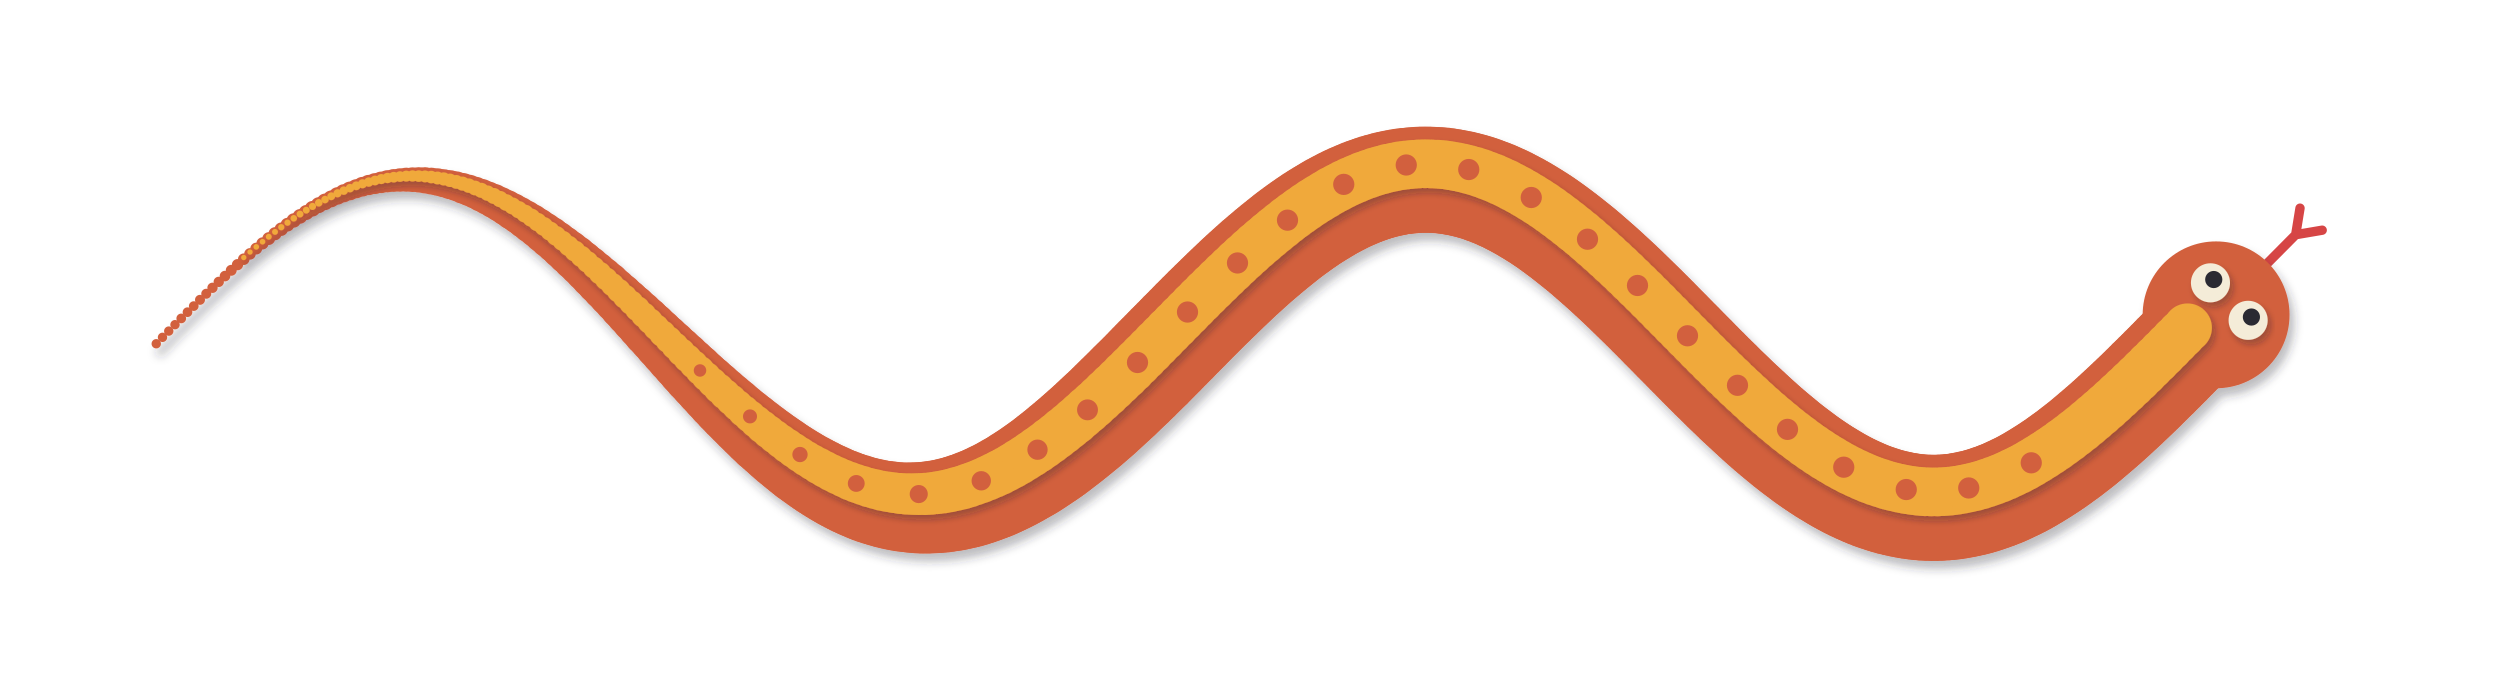
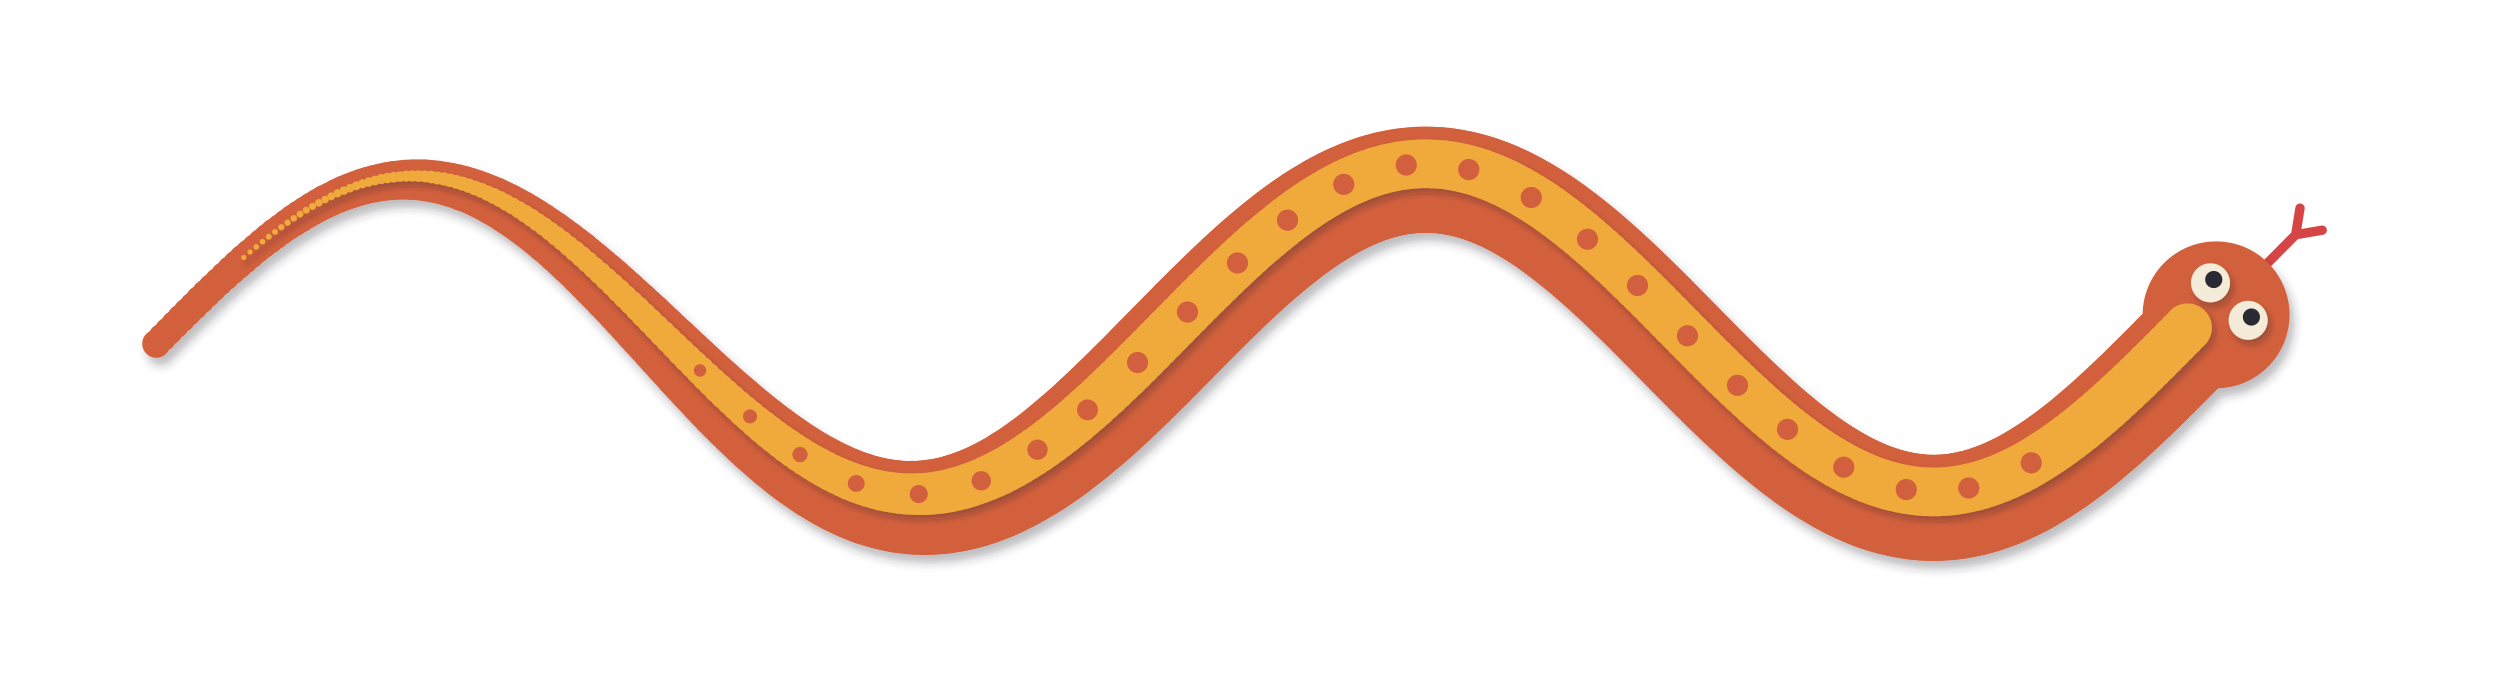
<svg xmlns="http://www.w3.org/2000/svg" width="1600" height="440" viewBox="0 0 1600 440">
  <defs>
    <filter id="a" x="-10%" y="-20%" width="120%" height="150%">
      <feDropShadow dx="3" dy="5" stdDeviation="3" flood-color="#2B2A33" flood-opacity=".32" />
    </filter>
    <filter id="b" x="-10%" y="-30%" width="120%" height="170%">
      <feDropShadow dx="2" dy="3" stdDeviation="2" flood-color="#2B2A33" flood-opacity=".3" />
    </filter>
  </defs>
  <g transform="translate(1448.1 171.5) rotate(-45.2)">
    <path d="M0 0 L30 0 M30 0 L44 -10 M30 0 L44 10" stroke="#D64545" stroke-width="6" stroke-linecap="round" stroke-linejoin="round" fill="none" />
  </g>
  <g fill="#D2603E" filter="url(#a)">
-     <circle cx="100" cy="220" r="3" />
-     <circle cx="104" cy="215.9" r="3" />
-     <circle cx="108" cy="211.9" r="3" />
-     <circle cx="112" cy="207.8" r="3" />
-     <circle cx="116" cy="203.8" r="3.1" />
-     <circle cx="120" cy="199.8" r="3.1" />
-     <circle cx="124" cy="195.9" r="3.1" />
-     <circle cx="128" cy="191.9" r="3.2" />
-     <circle cx="132" cy="188" r="3.2" />
-     <circle cx="136" cy="184.2" r="3.3" />
-     <circle cx="140" cy="180.4" r="3.3" />
-     <circle cx="144" cy="176.7" r="3.4" />
-     <circle cx="148" cy="173" r="3.5" />
-     <circle cx="152" cy="169.4" r="3.6" />
-     <circle cx="156" cy="165.9" r="3.7" />
-     <circle cx="160" cy="162.5" r="3.7" />
-     <circle cx="164" cy="159.1" r="3.8" />
-     <circle cx="168" cy="155.8" r="3.9" />
-     <circle cx="172" cy="152.7" r="4.1" />
-     <circle cx="176" cy="149.6" r="4.2" />
-     <circle cx="180" cy="146.7" r="4.3" />
-     <circle cx="184" cy="143.8" r="4.4" />
-     <circle cx="188" cy="141.1" r="4.6" />
-     <circle cx="192" cy="138.5" r="4.7" />
-     <circle cx="196" cy="136" r="4.8" />
-     <circle cx="200" cy="133.6" r="5" />
-     <circle cx="204" cy="131.3" r="5.1" />
-     <circle cx="208" cy="129.2" r="5.3" />
-     <circle cx="212" cy="127.3" r="5.4" />
-     <circle cx="216" cy="125.4" r="5.6" />
-     <circle cx="220" cy="123.7" r="5.8" />
-     <circle cx="224" cy="122.2" r="6" />
-     <circle cx="228" cy="120.8" r="6.1" />
-     <circle cx="232" cy="119.5" r="6.3" />
-     <circle cx="236" cy="118.4" r="6.5" />
-     <circle cx="240" cy="117.5" r="6.7" />
-     <circle cx="244" cy="116.7" r="6.9" />
-     <circle cx="248" cy="116" r="7.1" />
-     <circle cx="252" cy="115.5" r="7.3" />
-     <circle cx="256" cy="115.2" r="7.5" />
-     <circle cx="260" cy="115" r="7.7" />
-     <circle cx="264" cy="115" r="7.9" />
-     <circle cx="268" cy="115.1" r="8.1" />
-     <circle cx="272" cy="115.4" r="8.4" />
-     <circle cx="276" cy="115.9" r="8.6" />
-     <circle cx="280" cy="116.5" r="8.8" />
-     <circle cx="284" cy="117.3" r="9" />
-     <circle cx="288" cy="118.2" r="9.3" />
-     <circle cx="292" cy="119.2" r="9.5" />
-     <circle cx="296" cy="120.5" r="9.8" />
-     <circle cx="300" cy="121.8" r="10" />
-     <circle cx="304" cy="123.3" r="10.2" />
-     <circle cx="308" cy="125" r="10.5" />
-     <circle cx="312" cy="126.8" r="10.7" />
-     <circle cx="316" cy="128.7" r="11" />
-     <circle cx="320" cy="130.8" r="11.2" />
-     <circle cx="324" cy="133" r="11.5" />
-     <circle cx="328" cy="135.4" r="11.8" />
-     <circle cx="332" cy="137.8" r="12" />
-     <circle cx="336" cy="140.4" r="12.3" />
-     <circle cx="340" cy="143.1" r="12.6" />
-     <circle cx="344" cy="145.9" r="12.8" />
-     <circle cx="348" cy="148.9" r="13.1" />
-     <circle cx="352" cy="151.9" r="13.4" />
-     <circle cx="356" cy="155" r="13.6" />
-     <circle cx="360" cy="158.3" r="13.9" />
-     <circle cx="364" cy="161.6" r="14.2" />
-     <circle cx="368" cy="165" r="14.5" />
-     <circle cx="372" cy="168.5" r="14.7" />
-     <circle cx="376" cy="172.1" r="15" />
-     <circle cx="380" cy="175.8" r="15.3" />
-     <circle cx="384" cy="179.5" r="15.6" />
-     <circle cx="388" cy="183.2" r="15.9" />
-     <circle cx="392" cy="187.1" r="16.1" />
-     <circle cx="396" cy="190.9" r="16.4" />
-     <circle cx="400" cy="194.9" r="16.7" />
-     <circle cx="404" cy="198.8" r="17" />
-     <circle cx="408" cy="202.8" r="17.3" />
-     <circle cx="412" cy="206.8" r="17.6" />
-     <circle cx="416" cy="210.9" r="17.9" />
-     <circle cx="420" cy="214.9" r="18.1" />
-     <circle cx="424" cy="219" r="18.4" />
-     <circle cx="428" cy="223" r="18.7" />
-     <circle cx="432" cy="227.1" r="19" />
-     <circle cx="436" cy="231.1" r="19.3" />
-     <circle cx="440" cy="235.2" r="19.6" />
-     <circle cx="444" cy="239.2" r="19.9" />
-     <circle cx="448" cy="243.2" r="20.1" />
-     <circle cx="452" cy="247.1" r="20.4" />
-     <circle cx="456" cy="251" r="20.7" />
-     <circle cx="460" cy="254.9" r="21" />
-     <circle cx="464" cy="258.7" r="21.3" />
-     <circle cx="468" cy="262.4" r="21.6" />
-     <circle cx="472" cy="266.1" r="21.8" />
-     <circle cx="476" cy="269.7" r="22.1" />
-     <circle cx="480" cy="273.2" r="22.4" />
-     <circle cx="484" cy="276.7" r="22.7" />
-     <circle cx="488" cy="280.1" r="23" />
-     <circle cx="492" cy="283.3" r="23.2" />
-     <circle cx="496" cy="286.5" r="23.5" />
-     <circle cx="500" cy="289.6" r="23.8" />
-     <circle cx="504" cy="292.6" r="24" />
-     <circle cx="508" cy="295.5" r="24.3" />
-     <circle cx="512" cy="298.3" r="24.6" />
-     <circle cx="516" cy="300.9" r="24.8" />
-     <circle cx="520" cy="303.4" r="25.1" />
-     <circle cx="524" cy="305.8" r="25.4" />
-     <circle cx="528" cy="308.1" r="25.6" />
-     <circle cx="532" cy="310.2" r="25.9" />
-     <circle cx="536" cy="312.3" r="26.1" />
-     <circle cx="540" cy="314.1" r="26.4" />
-     <circle cx="544" cy="315.9" r="26.6" />
-     <circle cx="548" cy="317.4" r="26.9" />
-     <circle cx="552" cy="318.9" r="27.1" />
-     <circle cx="556" cy="320.2" r="27.4" />
-     <circle cx="560" cy="321.3" r="27.6" />
-     <circle cx="564" cy="322.3" r="27.8" />
-     <circle cx="568" cy="323.1" r="28.1" />
-     <circle cx="572" cy="323.8" r="28.3" />
-     <circle cx="576" cy="324.4" r="28.5" />
-     <circle cx="580" cy="324.7" r="28.7" />
-     <circle cx="584" cy="324.9" r="29" />
-     <circle cx="588" cy="325" r="29.2" />
-     <circle cx="592" cy="324.9" r="29.4" />
-     <circle cx="596" cy="324.6" r="29.6" />
-     <circle cx="600" cy="324.2" r="29.8" />
-     <circle cx="604" cy="323.7" r="30" />
-     <circle cx="608" cy="322.9" r="30.2" />
-     <circle cx="612" cy="322.1" r="30.4" />
-     <circle cx="616" cy="321" r="30.6" />
-     <circle cx="620" cy="319.9" r="30.8" />
-     <circle cx="624" cy="318.5" r="31" />
-     <circle cx="628" cy="317.1" r="31.1" />
-     <circle cx="632" cy="315.4" r="31.3" />
-     <circle cx="636" cy="313.7" r="31.5" />
-     <circle cx="640" cy="311.8" r="31.6" />
-     <circle cx="644" cy="309.7" r="31.8" />
-     <circle cx="648" cy="307.6" r="31.9" />
-     <circle cx="652" cy="305.2" r="32.1" />
-     <circle cx="656" cy="302.8" r="32.2" />
-     <circle cx="660" cy="300.3" r="32.4" />
-     <circle cx="664" cy="297.6" r="32.5" />
-     <circle cx="668" cy="294.8" r="32.6" />
-     <circle cx="672" cy="291.9" r="32.8" />
-     <circle cx="676" cy="288.9" r="32.9" />
-     <circle cx="680" cy="285.7" r="33" />
-     <circle cx="684" cy="282.5" r="33.1" />
-     <circle cx="688" cy="279.2" r="33.2" />
-     <circle cx="692" cy="275.8" r="33.3" />
-     <circle cx="696" cy="272.4" r="33.4" />
-     <circle cx="700" cy="268.8" r="33.5" />
-     <circle cx="704" cy="265.2" r="33.6" />
-     <circle cx="708" cy="261.5" r="33.6" />
-     <circle cx="712" cy="257.7" r="33.7" />
+     <circle cx="100" cy="220" r="9" />
+     <circle cx="104" cy="215.9" r="9" />
+     <circle cx="108" cy="211.9" r="9" />
+     <circle cx="112" cy="207.8" r="9" />
+     <circle cx="116" cy="203.8" r="9.1" />
+     <circle cx="120" cy="199.8" r="9.1" />
+     <circle cx="124" cy="195.9" r="9.1" />
+     <circle cx="128" cy="191.9" r="9.2" />
+     <circle cx="132" cy="188" r="9.2" />
+     <circle cx="136" cy="184.2" r="9.2" />
+     <circle cx="140" cy="180.4" r="9.2" />
+     <circle cx="144" cy="176.7" r="9.3" />
+     <circle cx="148" cy="173" r="9.4" />
+     <circle cx="152" cy="169.4" r="9.5" />
+     <circle cx="156" cy="165.9" r="9.6" />
+     <circle cx="160" cy="162.5" r="9.6" />
+     <circle cx="164" cy="159.1" r="9.6" />
+     <circle cx="168" cy="155.8" r="9.7" />
+     <circle cx="172" cy="152.7" r="9.9" />
+     <circle cx="176" cy="149.6" r="10" />
+     <circle cx="180" cy="146.7" r="10" />
+     <circle cx="184" cy="143.8" r="10.1" />
+     <circle cx="188" cy="141.1" r="10.3" />
+     <circle cx="192" cy="138.5" r="10.4" />
+     <circle cx="196" cy="136" r="10.5" />
+     <circle cx="200" cy="133.6" r="10.6" />
+     <circle cx="204" cy="131.3" r="10.7" />
+     <circle cx="208" cy="129.2" r="10.9" />
+     <circle cx="212" cy="127.3" r="10.9" />
+     <circle cx="216" cy="125.4" r="11.1" />
+     <circle cx="220" cy="123.7" r="11.3" />
+     <circle cx="224" cy="122.2" r="11.4" />
+     <circle cx="228" cy="120.8" r="11.5" />
+     <circle cx="232" cy="119.5" r="11.7" />
+     <circle cx="236" cy="118.4" r="11.8" />
+     <circle cx="240" cy="117.5" r="12" />
+     <circle cx="244" cy="116.7" r="12.1" />
+     <circle cx="248" cy="116" r="12.3" />
+     <circle cx="252" cy="115.5" r="12.5" />
+     <circle cx="256" cy="115.2" r="12.6" />
+     <circle cx="260" cy="115" r="12.8" />
+     <circle cx="264" cy="115" r="13" />
+     <circle cx="268" cy="115.1" r="13.1" />
+     <circle cx="272" cy="115.4" r="13.4" />
+     <circle cx="276" cy="115.9" r="13.5" />
+     <circle cx="280" cy="116.5" r="13.7" />
+     <circle cx="284" cy="117.3" r="13.8" />
+     <circle cx="288" cy="118.2" r="14.1" />
+     <circle cx="292" cy="119.2" r="14.2" />
+     <circle cx="296" cy="120.5" r="14.5" />
+     <circle cx="300" cy="121.8" r="14.6" />
+     <circle cx="304" cy="123.3" r="14.8" />
+     <circle cx="308" cy="125" r="15" />
+     <circle cx="312" cy="126.8" r="15.2" />
+     <circle cx="316" cy="128.7" r="15.5" />
+     <circle cx="320" cy="130.8" r="15.6" />
+     <circle cx="324" cy="133" r="15.9" />
+     <circle cx="328" cy="135.4" r="16.1" />
+     <circle cx="332" cy="137.8" r="16.3" />
+     <circle cx="336" cy="140.4" r="16.5" />
+     <circle cx="340" cy="143.1" r="16.7" />
+     <circle cx="344" cy="145.9" r="16.9" />
+     <circle cx="348" cy="148.9" r="17.1" />
+     <circle cx="352" cy="151.9" r="17.4" />
+     <circle cx="356" cy="155" r="17.5" />
+     <circle cx="360" cy="158.3" r="17.8" />
+     <circle cx="364" cy="161.6" r="18" />
+     <circle cx="368" cy="165" r="18.3" />
+     <circle cx="372" cy="168.5" r="18.4" />
+     <circle cx="376" cy="172.1" r="18.7" />
+     <circle cx="380" cy="175.8" r="18.9" />
+     <circle cx="384" cy="179.5" r="19.2" />
+     <circle cx="388" cy="183.2" r="19.4" />
+     <circle cx="392" cy="187.1" r="19.6" />
+     <circle cx="396" cy="190.9" r="19.8" />
+     <circle cx="400" cy="194.9" r="20" />
+     <circle cx="404" cy="198.8" r="20.3" />
+     <circle cx="408" cy="202.8" r="20.5" />
+     <circle cx="412" cy="206.8" r="20.8" />
+     <circle cx="416" cy="210.9" r="21" />
+     <circle cx="420" cy="214.9" r="21.2" />
+     <circle cx="424" cy="219" r="21.4" />
+     <circle cx="428" cy="223" r="21.7" />
+     <circle cx="432" cy="227.1" r="21.9" />
+     <circle cx="436" cy="231.1" r="22.1" />
+     <circle cx="440" cy="235.2" r="22.4" />
+     <circle cx="444" cy="239.2" r="22.6" />
+     <circle cx="448" cy="243.2" r="22.8" />
+     <circle cx="452" cy="247.1" r="23" />
+     <circle cx="456" cy="251" r="23.3" />
+     <circle cx="460" cy="254.9" r="23.5" />
+     <circle cx="464" cy="258.7" r="23.8" />
+     <circle cx="468" cy="262.4" r="24" />
+     <circle cx="472" cy="266.1" r="24.2" />
+     <circle cx="476" cy="269.7" r="24.4" />
+     <circle cx="480" cy="273.2" r="24.6" />
+     <circle cx="484" cy="276.7" r="24.9" />
+     <circle cx="488" cy="280.1" r="25.1" />
+     <circle cx="492" cy="283.3" r="25.3" />
+     <circle cx="496" cy="286.5" r="25.5" />
+     <circle cx="500" cy="289.6" r="25.8" />
+     <circle cx="504" cy="292.6" r="25.9" />
+     <circle cx="508" cy="295.5" r="26.2" />
+     <circle cx="512" cy="298.3" r="26.4" />
+     <circle cx="516" cy="300.9" r="26.6" />
+     <circle cx="520" cy="303.4" r="26.8" />
+     <circle cx="524" cy="305.8" r="27.1" />
+     <circle cx="528" cy="308.1" r="27.2" />
+     <circle cx="532" cy="310.2" r="27.5" />
+     <circle cx="536" cy="312.3" r="27.6" />
+     <circle cx="540" cy="314.1" r="27.9" />
+     <circle cx="544" cy="315.9" r="28" />
+     <circle cx="548" cy="317.4" r="28.3" />
+     <circle cx="552" cy="318.9" r="28.4" />
+     <circle cx="556" cy="320.2" r="28.7" />
+     <circle cx="560" cy="321.3" r="28.8" />
+     <circle cx="564" cy="322.3" r="29" />
+     <circle cx="568" cy="323.1" r="29.2" />
+     <circle cx="572" cy="323.8" r="29.4" />
+     <circle cx="576" cy="324.4" r="29.6" />
+     <circle cx="580" cy="324.7" r="29.7" />
+     <circle cx="584" cy="324.9" r="30" />
+     <circle cx="588" cy="325" r="30.1" />
+     <circle cx="592" cy="324.9" r="30.3" />
+     <circle cx="596" cy="324.6" r="30.5" />
+     <circle cx="600" cy="324.2" r="30.6" />
+     <circle cx="604" cy="323.7" r="30.8" />
+     <circle cx="608" cy="322.9" r="30.9" />
+     <circle cx="612" cy="322.1" r="31.1" />
+     <circle cx="616" cy="321" r="31.3" />
+     <circle cx="620" cy="319.9" r="31.4" />
+     <circle cx="624" cy="318.5" r="31.6" />
+     <circle cx="628" cy="317.1" r="31.7" />
+     <circle cx="632" cy="315.4" r="31.8" />
+     <circle cx="636" cy="313.7" r="32" />
+     <circle cx="640" cy="311.8" r="32.1" />
+     <circle cx="644" cy="309.7" r="32.2" />
+     <circle cx="648" cy="307.6" r="32.3" />
+     <circle cx="652" cy="305.2" r="32.5" />
+     <circle cx="656" cy="302.8" r="32.5" />
+     <circle cx="660" cy="300.3" r="32.7" />
+     <circle cx="664" cy="297.6" r="32.8" />
+     <circle cx="668" cy="294.8" r="32.9" />
+     <circle cx="672" cy="291.9" r="33" />
+     <circle cx="676" cy="288.9" r="33.1" />
+     <circle cx="680" cy="285.7" r="33.2" />
+     <circle cx="684" cy="282.5" r="33.3" />
+     <circle cx="688" cy="279.2" r="33.4" />
+     <circle cx="692" cy="275.8" r="33.4" />
+     <circle cx="696" cy="272.4" r="33.5" />
+     <circle cx="700" cy="268.8" r="33.6" />
+     <circle cx="704" cy="265.2" r="33.7" />
+     <circle cx="708" cy="261.5" r="33.7" />
+     <circle cx="712" cy="257.7" r="33.8" />
    <circle cx="716" cy="253.9" r="33.8" />
    <circle cx="720" cy="250" r="33.8" />
    <circle cx="724" cy="246.1" r="33.9" />
    <circle cx="728" cy="242.2" r="33.9" />
    <circle cx="732" cy="238.2" r="33.9" />
    <circle cx="736" cy="234.2" r="34" />
    <circle cx="740" cy="230.1" r="34" />
    <circle cx="744" cy="226.1" r="34" />
    <circle cx="748" cy="222" r="34" />
    <circle cx="752" cy="218" r="34" />
    <circle cx="756" cy="213.9" r="34" />
    <circle cx="760" cy="209.9" r="34" />
    <circle cx="764" cy="205.8" r="34" />
    <circle cx="768" cy="201.8" r="34" />
    <circle cx="772" cy="197.8" r="34" />
    <circle cx="776" cy="193.9" r="34" />
    <circle cx="780" cy="190" r="34" />
    <circle cx="784" cy="186.1" r="34" />
    <circle cx="788" cy="182.3" r="34" />
    <circle cx="792" cy="178.5" r="34" />
    <circle cx="796" cy="174.8" r="34" />
    <circle cx="800" cy="171.2" r="34" />
    <circle cx="804" cy="167.6" r="34" />
    <circle cx="808" cy="164.2" r="34" />
    <circle cx="812" cy="160.8" r="34" />
    <circle cx="816" cy="157.5" r="34" />
    <circle cx="820" cy="154.3" r="34" />
    <circle cx="824" cy="151.1" r="34" />
    <circle cx="828" cy="148.1" r="34" />
    <circle cx="832" cy="145.2" r="34" />
    <circle cx="836" cy="142.4" r="34" />
    <circle cx="840" cy="139.7" r="34" />
    <circle cx="844" cy="137.2" r="34" />
    <circle cx="848" cy="134.8" r="34" />
    <circle cx="852" cy="132.4" r="34" />
    <circle cx="856" cy="130.3" r="34" />
    <circle cx="860" cy="128.2" r="34" />
    <circle cx="864" cy="126.3" r="34" />
    <circle cx="868" cy="124.6" r="34" />
    <circle cx="872" cy="122.9" r="34" />
    <circle cx="876" cy="121.5" r="34" />
    <circle cx="880" cy="120.1" r="34" />
    <circle cx="884" cy="119" r="34" />
    <circle cx="888" cy="117.9" r="34" />
    <circle cx="892" cy="117.1" r="34" />
    <circle cx="896" cy="116.3" r="34" />
    <circle cx="900" cy="115.8" r="34" />
    <circle cx="904" cy="115.4" r="34" />
    <circle cx="908" cy="115.1" r="34" />
    <circle cx="912" cy="115" r="34" />
    <circle cx="916" cy="115.1" r="34" />
    <circle cx="920" cy="115.3" r="34" />
    <circle cx="924" cy="115.6" r="34" />
    <circle cx="928" cy="116.2" r="34" />
    <circle cx="932" cy="116.9" r="34" />
    <circle cx="936" cy="117.7" r="34" />
    <circle cx="940" cy="118.7" r="34" />
    <circle cx="944" cy="119.8" r="34" />
    <circle cx="948" cy="121.1" r="34" />
    <circle cx="952" cy="122.6" r="34" />
    <circle cx="956" cy="124.1" r="34" />
    <circle cx="960" cy="125.9" r="34" />
    <circle cx="964" cy="127.7" r="34" />
    <circle cx="968" cy="129.8" r="34" />
    <circle cx="972" cy="131.9" r="34" />
    <circle cx="976" cy="134.2" r="34" />
    <circle cx="980" cy="136.6" r="34" />
    <circle cx="984" cy="139.1" r="34" />
    <circle cx="988" cy="141.7" r="34" />
    <circle cx="992" cy="144.5" r="34" />
    <circle cx="996" cy="147.4" r="34" />
    <circle cx="1000" cy="150.4" r="34" />
    <circle cx="1004" cy="153.5" r="34" />
    <circle cx="1008" cy="156.7" r="34" />
    <circle cx="1012" cy="159.9" r="34" />
    <circle cx="1016" cy="163.3" r="34" />
    <circle cx="1020" cy="166.8" r="34" />
    <circle cx="1024" cy="170.3" r="34" />
    <circle cx="1028" cy="173.9" r="34" />
    <circle cx="1032" cy="177.6" r="34" />
    <circle cx="1036" cy="181.3" r="34" />
    <circle cx="1040" cy="185.1" r="34" />
    <circle cx="1044" cy="189" r="34" />
    <circle cx="1048" cy="192.9" r="34" />
    <circle cx="1052" cy="196.8" r="34" />
    <circle cx="1056" cy="200.8" r="34" />
    <circle cx="1060" cy="204.8" r="34" />
    <circle cx="1064" cy="208.9" r="34" />
    <circle cx="1068" cy="212.9" r="34" />
    <circle cx="1072" cy="217" r="34" />
    <circle cx="1076" cy="221" r="34" />
    <circle cx="1080" cy="225.1" r="34" />
    <circle cx="1084" cy="229.1" r="34" />
    <circle cx="1088" cy="233.2" r="34" />
    <circle cx="1092" cy="237.2" r="34" />
    <circle cx="1096" cy="241.2" r="34" />
    <circle cx="1100" cy="245.1" r="34" />
    <circle cx="1104" cy="249.1" r="34" />
    <circle cx="1108" cy="252.9" r="34" />
    <circle cx="1112" cy="256.8" r="34" />
    <circle cx="1116" cy="260.5" r="34" />
    <circle cx="1120" cy="264.2" r="34" />
    <circle cx="1124" cy="267.9" r="34" />
    <circle cx="1128" cy="271.5" r="34" />
    <circle cx="1132" cy="275" r="34" />
    <circle cx="1136" cy="278.4" r="34" />
    <circle cx="1140" cy="281.7" r="34" />
    <circle cx="1144" cy="285" r="34" />
    <circle cx="1148" cy="288.1" r="34" />
    <circle cx="1152" cy="291.1" r="34" />
    <circle cx="1156" cy="294.1" r="34" />
    <circle cx="1160" cy="296.9" r="34" />
    <circle cx="1164" cy="299.6" r="34" />
    <circle cx="1168" cy="302.2" r="34" />
    <circle cx="1172" cy="304.6" r="34" />
    <circle cx="1176" cy="307" r="34" />
    <circle cx="1180" cy="309.2" r="34" />
    <circle cx="1184" cy="311.3" r="34" />
    <circle cx="1188" cy="313.2" r="34" />
    <circle cx="1192" cy="315" r="34" />
    <circle cx="1196" cy="316.7" r="34" />
    <circle cx="1200" cy="318.2" r="34" />
    <circle cx="1204" cy="319.5" r="34" />
    <circle cx="1208" cy="320.8" r="34" />
    <circle cx="1212" cy="321.8" r="34" />
    <circle cx="1216" cy="322.7" r="34" />
    <circle cx="1220" cy="323.5" r="34" />
    <circle cx="1224" cy="324.1" r="34" />
    <circle cx="1228" cy="324.6" r="34" />
    <circle cx="1232" cy="324.9" r="34" />
    <circle cx="1236" cy="325" r="34" />
    <circle cx="1240" cy="325" r="34" />
    <circle cx="1244" cy="324.8" r="34" />
    <circle cx="1248" cy="324.5" r="34" />
    <circle cx="1252" cy="324" r="34" />
    <circle cx="1256" cy="323.3" r="34" />
    <circle cx="1260" cy="322.5" r="34" />
    <circle cx="1264" cy="321.6" r="34" />
    <circle cx="1268" cy="320.5" r="34" />
    <circle cx="1272" cy="319.2" r="34" />
    <circle cx="1276" cy="317.8" r="34" />
    <circle cx="1280" cy="316.3" r="34" />
    <circle cx="1284" cy="314.6" r="34" />
    <circle cx="1288" cy="312.7" r="34" />
    <circle cx="1292" cy="310.8" r="34" />
    <circle cx="1296" cy="308.7" r="34" />
    <circle cx="1300" cy="306.4" r="34" />
    <circle cx="1304" cy="304" r="34" />
    <circle cx="1308" cy="301.5" r="34" />
    <circle cx="1312" cy="298.9" r="34" />
    <circle cx="1316" cy="296.2" r="34" />
    <circle cx="1320" cy="293.3" r="34" />
    <circle cx="1324" cy="290.4" r="34" />
    <circle cx="1328" cy="287.3" r="34" />
    <circle cx="1332" cy="284.2" r="34" />
    <circle cx="1336" cy="280.9" r="34" />
    <circle cx="1340" cy="277.5" r="34" />
    <circle cx="1344" cy="274.1" r="34" />
    <circle cx="1348" cy="270.6" r="34" />
    <circle cx="1352" cy="267" r="34" />
    <circle cx="1356" cy="263.3" r="34" />
    <circle cx="1360" cy="259.6" r="34" />
    <circle cx="1364" cy="255.8" r="34" />
    <circle cx="1368" cy="252" r="34" />
    <circle cx="1372" cy="248.1" r="34" />
    <circle cx="1376" cy="244.1" r="34" />
    <circle cx="1380" cy="240.2" r="34" />
    <circle cx="1384" cy="236.2" r="34" />
    <circle cx="1388" cy="232.2" r="34" />
    <circle cx="1392" cy="228.1" r="34" />
    <circle cx="1396" cy="224.1" r="34" />
    <circle cx="1400" cy="220" r="34" />
    <circle cx="1418.3" cy="201.5" r="47" />
  </g>
  <g fill="#F0A93B" filter="url(#b)">
    <circle cx="156" cy="164.8" r="1.7" />
    <circle cx="160" cy="161.3" r="1.7" />
    <circle cx="164" cy="158" r="1.8" />
    <circle cx="168" cy="154.7" r="1.8" />
    <circle cx="172" cy="151.5" r="1.9" />
    <circle cx="176" cy="148.4" r="1.9" />
    <circle cx="180" cy="145.4" r="2" />
    <circle cx="184" cy="142.5" r="2" />
    <circle cx="188" cy="139.7" r="2.1" />
    <circle cx="192" cy="137" r="2.2" />
    <circle cx="196" cy="134.5" r="2.2" />
    <circle cx="200" cy="132.1" r="2.3" />
    <circle cx="204" cy="129.8" r="2.4" />
    <circle cx="208" cy="127.7" r="2.4" />
    <circle cx="212" cy="125.6" r="2.5" />
    <circle cx="216" cy="123.7" r="2.6" />
    <circle cx="220" cy="122" r="2.7" />
    <circle cx="224" cy="120.4" r="2.7" />
    <circle cx="228" cy="118.9" r="2.8" />
    <circle cx="232" cy="117.6" r="2.9" />
    <circle cx="236" cy="116.5" r="3" />
    <circle cx="240" cy="115.5" r="3.1" />
    <circle cx="244" cy="114.6" r="3.2" />
    <circle cx="248" cy="113.9" r="3.3" />
    <circle cx="252" cy="113.4" r="3.4" />
    <circle cx="256" cy="113" r="3.4" />
    <circle cx="260" cy="112.7" r="3.5" />
    <circle cx="264" cy="112.6" r="3.6" />
    <circle cx="268" cy="112.7" r="3.7" />
    <circle cx="272" cy="112.9" r="3.8" />
    <circle cx="276" cy="113.3" r="4" />
    <circle cx="280" cy="113.9" r="4.1" />
    <circle cx="284" cy="114.5" r="4.2" />
    <circle cx="288" cy="115.4" r="4.3" />
    <circle cx="292" cy="116.4" r="4.4" />
    <circle cx="296" cy="117.5" r="4.5" />
    <circle cx="300" cy="118.8" r="4.6" />
    <circle cx="304" cy="120.3" r="4.7" />
    <circle cx="308" cy="121.8" r="4.8" />
    <circle cx="312" cy="123.6" r="4.9" />
    <circle cx="316" cy="125.4" r="5.1" />
    <circle cx="320" cy="127.4" r="5.2" />
    <circle cx="324" cy="129.6" r="5.3" />
    <circle cx="328" cy="131.8" r="5.4" />
    <circle cx="332" cy="134.2" r="5.5" />
    <circle cx="336" cy="136.7" r="5.7" />
    <circle cx="340" cy="139.3" r="5.8" />
    <circle cx="344" cy="142.1" r="5.9" />
    <circle cx="348" cy="144.9" r="6" />
    <circle cx="352" cy="147.9" r="6.1" />
    <circle cx="356" cy="151" r="6.3" />
    <circle cx="360" cy="154.1" r="6.4" />
    <circle cx="364" cy="157.4" r="6.5" />
    <circle cx="368" cy="160.7" r="6.7" />
    <circle cx="372" cy="164.1" r="6.8" />
    <circle cx="376" cy="167.6" r="6.9" />
    <circle cx="380" cy="171.2" r="7" />
    <circle cx="384" cy="174.8" r="7.2" />
    <circle cx="388" cy="178.5" r="7.3" />
    <circle cx="392" cy="182.2" r="7.4" />
    <circle cx="396" cy="186" r="7.6" />
    <circle cx="400" cy="189.9" r="7.7" />
    <circle cx="404" cy="193.7" r="7.8" />
    <circle cx="408" cy="197.6" r="8" />
    <circle cx="412" cy="201.6" r="8.1" />
    <circle cx="416" cy="205.5" r="8.2" />
    <circle cx="420" cy="209.5" r="8.3" />
    <circle cx="424" cy="213.5" r="8.5" />
    <circle cx="428" cy="217.4" r="8.6" />
    <circle cx="432" cy="221.4" r="8.7" />
    <circle cx="436" cy="225.4" r="8.9" />
    <circle cx="440" cy="229.3" r="9" />
    <circle cx="444" cy="233.2" r="9.1" />
    <circle cx="448" cy="237.1" r="9.3" />
    <circle cx="452" cy="241" r="9.4" />
    <circle cx="456" cy="244.8" r="9.5" />
    <circle cx="460" cy="248.6" r="9.7" />
    <circle cx="464" cy="252.3" r="9.8" />
    <circle cx="468" cy="255.9" r="9.9" />
    <circle cx="472" cy="259.5" r="10" />
    <circle cx="476" cy="263.1" r="10.2" />
    <circle cx="480" cy="266.5" r="10.3" />
    <circle cx="484" cy="269.9" r="10.4" />
    <circle cx="488" cy="273.2" r="10.6" />
    <circle cx="492" cy="276.4" r="10.7" />
    <circle cx="496" cy="279.5" r="10.8" />
    <circle cx="500" cy="282.5" r="10.9" />
    <circle cx="504" cy="285.4" r="11.1" />
    <circle cx="508" cy="288.2" r="11.2" />
    <circle cx="512" cy="290.9" r="11.3" />
    <circle cx="516" cy="293.5" r="11.4" />
    <circle cx="520" cy="295.9" r="11.5" />
    <circle cx="524" cy="298.2" r="11.7" />
    <circle cx="528" cy="300.4" r="11.8" />
    <circle cx="532" cy="302.5" r="11.9" />
    <circle cx="536" cy="304.4" r="12" />
    <circle cx="540" cy="306.2" r="12.1" />
    <circle cx="544" cy="307.9" r="12.3" />
    <circle cx="548" cy="309.4" r="12.4" />
    <circle cx="552" cy="310.7" r="12.5" />
    <circle cx="556" cy="312" r="12.6" />
    <circle cx="560" cy="313" r="12.7" />
    <circle cx="564" cy="314" r="12.8" />
    <circle cx="568" cy="314.7" r="12.9" />
    <circle cx="572" cy="315.3" r="13" />
    <circle cx="576" cy="315.8" r="13.1" />
    <circle cx="580" cy="316.1" r="13.2" />
    <circle cx="584" cy="316.2" r="13.3" />
    <circle cx="588" cy="316.2" r="13.4" />
    <circle cx="592" cy="316.1" r="13.5" />
    <circle cx="596" cy="315.8" r="13.6" />
    <circle cx="600" cy="315.3" r="13.7" />
    <circle cx="604" cy="314.7" r="13.8" />
    <circle cx="608" cy="313.9" r="13.9" />
    <circle cx="612" cy="312.9" r="14" />
    <circle cx="616" cy="311.9" r="14.1" />
    <circle cx="620" cy="310.6" r="14.2" />
    <circle cx="624" cy="309.2" r="14.2" />
    <circle cx="628" cy="307.7" r="14.3" />
    <circle cx="632" cy="306" r="14.4" />
    <circle cx="636" cy="304.2" r="14.5" />
    <circle cx="640" cy="302.3" r="14.6" />
    <circle cx="644" cy="300.2" r="14.6" />
    <circle cx="648" cy="298" r="14.7" />
    <circle cx="652" cy="295.6" r="14.8" />
    <circle cx="656" cy="293.1" r="14.8" />
    <circle cx="660" cy="290.5" r="14.9" />
    <circle cx="664" cy="287.8" r="15" />
    <circle cx="668" cy="285" r="15" />
    <circle cx="672" cy="282" r="15.1" />
    <circle cx="676" cy="279" r="15.1" />
    <circle cx="680" cy="275.8" r="15.2" />
    <circle cx="684" cy="272.6" r="15.2" />
    <circle cx="688" cy="269.3" r="15.3" />
    <circle cx="692" cy="265.8" r="15.3" />
    <circle cx="696" cy="262.3" r="15.4" />
    <circle cx="700" cy="258.8" r="15.4" />
    <circle cx="704" cy="255.1" r="15.4" />
    <circle cx="708" cy="251.4" r="15.5" />
    <circle cx="712" cy="247.6" r="15.5" />
    <circle cx="716" cy="243.8" r="15.5" />
    <circle cx="720" cy="239.9" r="15.6" />
    <circle cx="724" cy="236" r="15.6" />
    <circle cx="728" cy="232" r="15.6" />
    <circle cx="732" cy="228" r="15.6" />
    <circle cx="736" cy="224" r="15.6" />
    <circle cx="740" cy="219.9" r="15.6" />
    <circle cx="744" cy="215.9" r="15.6" />
    <circle cx="748" cy="211.8" r="15.6" />
    <circle cx="752" cy="207.8" r="15.6" />
    <circle cx="756" cy="203.7" r="15.6" />
    <circle cx="760" cy="199.7" r="15.6" />
    <circle cx="764" cy="195.6" r="15.6" />
    <circle cx="768" cy="191.6" r="15.6" />
    <circle cx="772" cy="187.6" r="15.6" />
    <circle cx="776" cy="183.7" r="15.6" />
    <circle cx="780" cy="179.8" r="15.6" />
    <circle cx="784" cy="175.9" r="15.6" />
    <circle cx="788" cy="172.1" r="15.6" />
    <circle cx="792" cy="168.3" r="15.6" />
    <circle cx="796" cy="164.6" r="15.6" />
    <circle cx="800" cy="161" r="15.6" />
    <circle cx="804" cy="157.4" r="15.6" />
    <circle cx="808" cy="154" r="15.6" />
    <circle cx="812" cy="150.6" r="15.6" />
    <circle cx="816" cy="147.3" r="15.6" />
    <circle cx="820" cy="144.1" r="15.6" />
    <circle cx="824" cy="140.9" r="15.6" />
    <circle cx="828" cy="137.9" r="15.6" />
    <circle cx="832" cy="135" r="15.6" />
    <circle cx="836" cy="132.2" r="15.6" />
    <circle cx="840" cy="129.5" r="15.6" />
    <circle cx="844" cy="127" r="15.6" />
    <circle cx="848" cy="124.6" r="15.6" />
    <circle cx="852" cy="122.2" r="15.6" />
    <circle cx="856" cy="120.1" r="15.6" />
    <circle cx="860" cy="118" r="15.6" />
    <circle cx="864" cy="116.1" r="15.6" />
    <circle cx="868" cy="114.4" r="15.6" />
    <circle cx="872" cy="112.7" r="15.6" />
    <circle cx="876" cy="111.3" r="15.6" />
    <circle cx="880" cy="109.9" r="15.6" />
    <circle cx="884" cy="108.8" r="15.6" />
    <circle cx="888" cy="107.7" r="15.6" />
    <circle cx="892" cy="106.9" r="15.6" />
    <circle cx="896" cy="106.1" r="15.6" />
    <circle cx="900" cy="105.6" r="15.6" />
    <circle cx="904" cy="105.2" r="15.6" />
    <circle cx="908" cy="104.9" r="15.6" />
    <circle cx="912" cy="104.8" r="15.6" />
    <circle cx="916" cy="104.9" r="15.6" />
    <circle cx="920" cy="105.1" r="15.6" />
    <circle cx="924" cy="105.4" r="15.6" />
    <circle cx="928" cy="106" r="15.6" />
    <circle cx="932" cy="106.7" r="15.6" />
    <circle cx="936" cy="107.5" r="15.6" />
    <circle cx="940" cy="108.5" r="15.6" />
    <circle cx="944" cy="109.6" r="15.6" />
    <circle cx="948" cy="110.9" r="15.6" />
    <circle cx="952" cy="112.4" r="15.6" />
    <circle cx="956" cy="113.9" r="15.6" />
    <circle cx="960" cy="115.7" r="15.6" />
    <circle cx="964" cy="117.5" r="15.6" />
    <circle cx="968" cy="119.6" r="15.6" />
    <circle cx="972" cy="121.7" r="15.6" />
    <circle cx="976" cy="124" r="15.6" />
    <circle cx="980" cy="126.4" r="15.6" />
    <circle cx="984" cy="128.9" r="15.6" />
    <circle cx="988" cy="131.5" r="15.6" />
    <circle cx="992" cy="134.3" r="15.6" />
    <circle cx="996" cy="137.2" r="15.6" />
    <circle cx="1000" cy="140.2" r="15.6" />
    <circle cx="1004" cy="143.3" r="15.6" />
    <circle cx="1008" cy="146.5" r="15.6" />
    <circle cx="1012" cy="149.7" r="15.6" />
    <circle cx="1016" cy="153.1" r="15.6" />
    <circle cx="1020" cy="156.6" r="15.6" />
    <circle cx="1024" cy="160.1" r="15.6" />
    <circle cx="1028" cy="163.7" r="15.6" />
    <circle cx="1032" cy="167.4" r="15.6" />
    <circle cx="1036" cy="171.1" r="15.6" />
    <circle cx="1040" cy="174.9" r="15.6" />
    <circle cx="1044" cy="178.8" r="15.6" />
    <circle cx="1048" cy="182.7" r="15.6" />
    <circle cx="1052" cy="186.6" r="15.6" />
    <circle cx="1056" cy="190.6" r="15.6" />
    <circle cx="1060" cy="194.6" r="15.6" />
    <circle cx="1064" cy="198.7" r="15.6" />
    <circle cx="1068" cy="202.7" r="15.6" />
    <circle cx="1072" cy="206.8" r="15.6" />
    <circle cx="1076" cy="210.8" r="15.6" />
    <circle cx="1080" cy="214.9" r="15.6" />
    <circle cx="1084" cy="218.9" r="15.6" />
    <circle cx="1088" cy="223" r="15.6" />
    <circle cx="1092" cy="227" r="15.6" />
    <circle cx="1096" cy="231" r="15.6" />
    <circle cx="1100" cy="234.9" r="15.6" />
    <circle cx="1104" cy="238.9" r="15.6" />
    <circle cx="1108" cy="242.7" r="15.6" />
    <circle cx="1112" cy="246.6" r="15.6" />
    <circle cx="1116" cy="250.3" r="15.6" />
    <circle cx="1120" cy="254" r="15.6" />
    <circle cx="1124" cy="257.7" r="15.6" />
    <circle cx="1128" cy="261.3" r="15.6" />
    <circle cx="1132" cy="264.8" r="15.6" />
    <circle cx="1136" cy="268.2" r="15.6" />
    <circle cx="1140" cy="271.5" r="15.6" />
    <circle cx="1144" cy="274.8" r="15.6" />
    <circle cx="1148" cy="277.9" r="15.6" />
    <circle cx="1152" cy="280.9" r="15.6" />
    <circle cx="1156" cy="283.9" r="15.6" />
    <circle cx="1160" cy="286.7" r="15.6" />
    <circle cx="1164" cy="289.4" r="15.6" />
    <circle cx="1168" cy="292" r="15.6" />
    <circle cx="1172" cy="294.4" r="15.6" />
    <circle cx="1176" cy="296.8" r="15.6" />
    <circle cx="1180" cy="299" r="15.6" />
    <circle cx="1184" cy="301.1" r="15.6" />
    <circle cx="1188" cy="303" r="15.6" />
    <circle cx="1192" cy="304.8" r="15.6" />
    <circle cx="1196" cy="306.5" r="15.6" />
    <circle cx="1200" cy="308" r="15.6" />
    <circle cx="1204" cy="309.3" r="15.6" />
    <circle cx="1208" cy="310.6" r="15.6" />
    <circle cx="1212" cy="311.6" r="15.6" />
    <circle cx="1216" cy="312.5" r="15.6" />
    <circle cx="1220" cy="313.3" r="15.6" />
    <circle cx="1224" cy="313.9" r="15.6" />
    <circle cx="1228" cy="314.4" r="15.6" />
    <circle cx="1232" cy="314.7" r="15.6" />
    <circle cx="1236" cy="314.8" r="15.6" />
    <circle cx="1240" cy="314.8" r="15.6" />
    <circle cx="1244" cy="314.6" r="15.6" />
    <circle cx="1248" cy="314.3" r="15.6" />
    <circle cx="1252" cy="313.8" r="15.6" />
    <circle cx="1256" cy="313.1" r="15.6" />
    <circle cx="1260" cy="312.3" r="15.6" />
    <circle cx="1264" cy="311.4" r="15.6" />
    <circle cx="1268" cy="310.3" r="15.6" />
    <circle cx="1272" cy="309" r="15.6" />
    <circle cx="1276" cy="307.6" r="15.6" />
    <circle cx="1280" cy="306.1" r="15.6" />
    <circle cx="1284" cy="304.4" r="15.6" />
    <circle cx="1288" cy="302.5" r="15.6" />
    <circle cx="1292" cy="300.6" r="15.6" />
    <circle cx="1296" cy="298.5" r="15.6" />
    <circle cx="1300" cy="296.2" r="15.6" />
    <circle cx="1304" cy="293.8" r="15.6" />
    <circle cx="1308" cy="291.3" r="15.6" />
    <circle cx="1312" cy="288.7" r="15.6" />
    <circle cx="1316" cy="286" r="15.6" />
    <circle cx="1320" cy="283.1" r="15.6" />
    <circle cx="1324" cy="280.2" r="15.6" />
    <circle cx="1328" cy="277.1" r="15.6" />
    <circle cx="1332" cy="274" r="15.6" />
    <circle cx="1336" cy="270.7" r="15.6" />
    <circle cx="1340" cy="267.3" r="15.6" />
    <circle cx="1344" cy="263.9" r="15.6" />
    <circle cx="1348" cy="260.4" r="15.6" />
    <circle cx="1352" cy="256.8" r="15.6" />
    <circle cx="1356" cy="253.1" r="15.6" />
    <circle cx="1360" cy="249.4" r="15.6" />
    <circle cx="1364" cy="245.6" r="15.6" />
    <circle cx="1368" cy="241.8" r="15.6" />
    <circle cx="1372" cy="237.9" r="15.6" />
    <circle cx="1376" cy="233.9" r="15.6" />
    <circle cx="1380" cy="230" r="15.6" />
    <circle cx="1384" cy="226" r="15.6" />
    <circle cx="1388" cy="222" r="15.6" />
    <circle cx="1392" cy="217.9" r="15.6" />
    <circle cx="1396" cy="213.9" r="15.6" />
    <circle cx="1400" cy="209.8" r="15.6" />
  </g>
  <g fill="#D2603E">
    <circle cx="448" cy="237.1" r="4" />
    <circle cx="480" cy="266.5" r="4.5" />
    <circle cx="512" cy="290.9" r="4.9" />
    <circle cx="548" cy="309.4" r="5.4" />
    <circle cx="588" cy="316.2" r="5.8" />
    <circle cx="628" cy="307.7" r="6.2" />
    <circle cx="664" cy="287.8" r="6.5" />
    <circle cx="696" cy="262.3" r="6.7" />
    <circle cx="728" cy="232" r="6.8" />
    <circle cx="760" cy="199.7" r="6.8" />
    <circle cx="792" cy="168.3" r="6.8" />
    <circle cx="824" cy="140.9" r="6.8" />
    <circle cx="860" cy="118" r="6.8" />
    <circle cx="900" cy="105.6" r="6.8" />
    <circle cx="940" cy="108.5" r="6.8" />
    <circle cx="980" cy="126.4" r="6.8" />
    <circle cx="1016" cy="153.1" r="6.8" />
    <circle cx="1048" cy="182.7" r="6.8" />
    <circle cx="1080" cy="214.9" r="6.8" />
    <circle cx="1112" cy="246.6" r="6.8" />
    <circle cx="1144" cy="274.8" r="6.8" />
    <circle cx="1180" cy="299" r="6.8" />
    <circle cx="1220" cy="313.3" r="6.8" />
    <circle cx="1260" cy="312.3" r="6.8" />
    <circle cx="1300" cy="296.2" r="6.8" />
  </g>
  <g filter="url(#b)">
    <circle cx="1438.8" cy="205" r="12.5" fill="#F4ECD8" />
    <circle cx="1440.9" cy="202.9" r="5.5" fill="#2B2A33" />
    <circle cx="1414.7" cy="181" r="12.5" fill="#F4ECD8" />
    <circle cx="1416.8" cy="178.9" r="5.5" fill="#2B2A33" />
  </g>
</svg>
